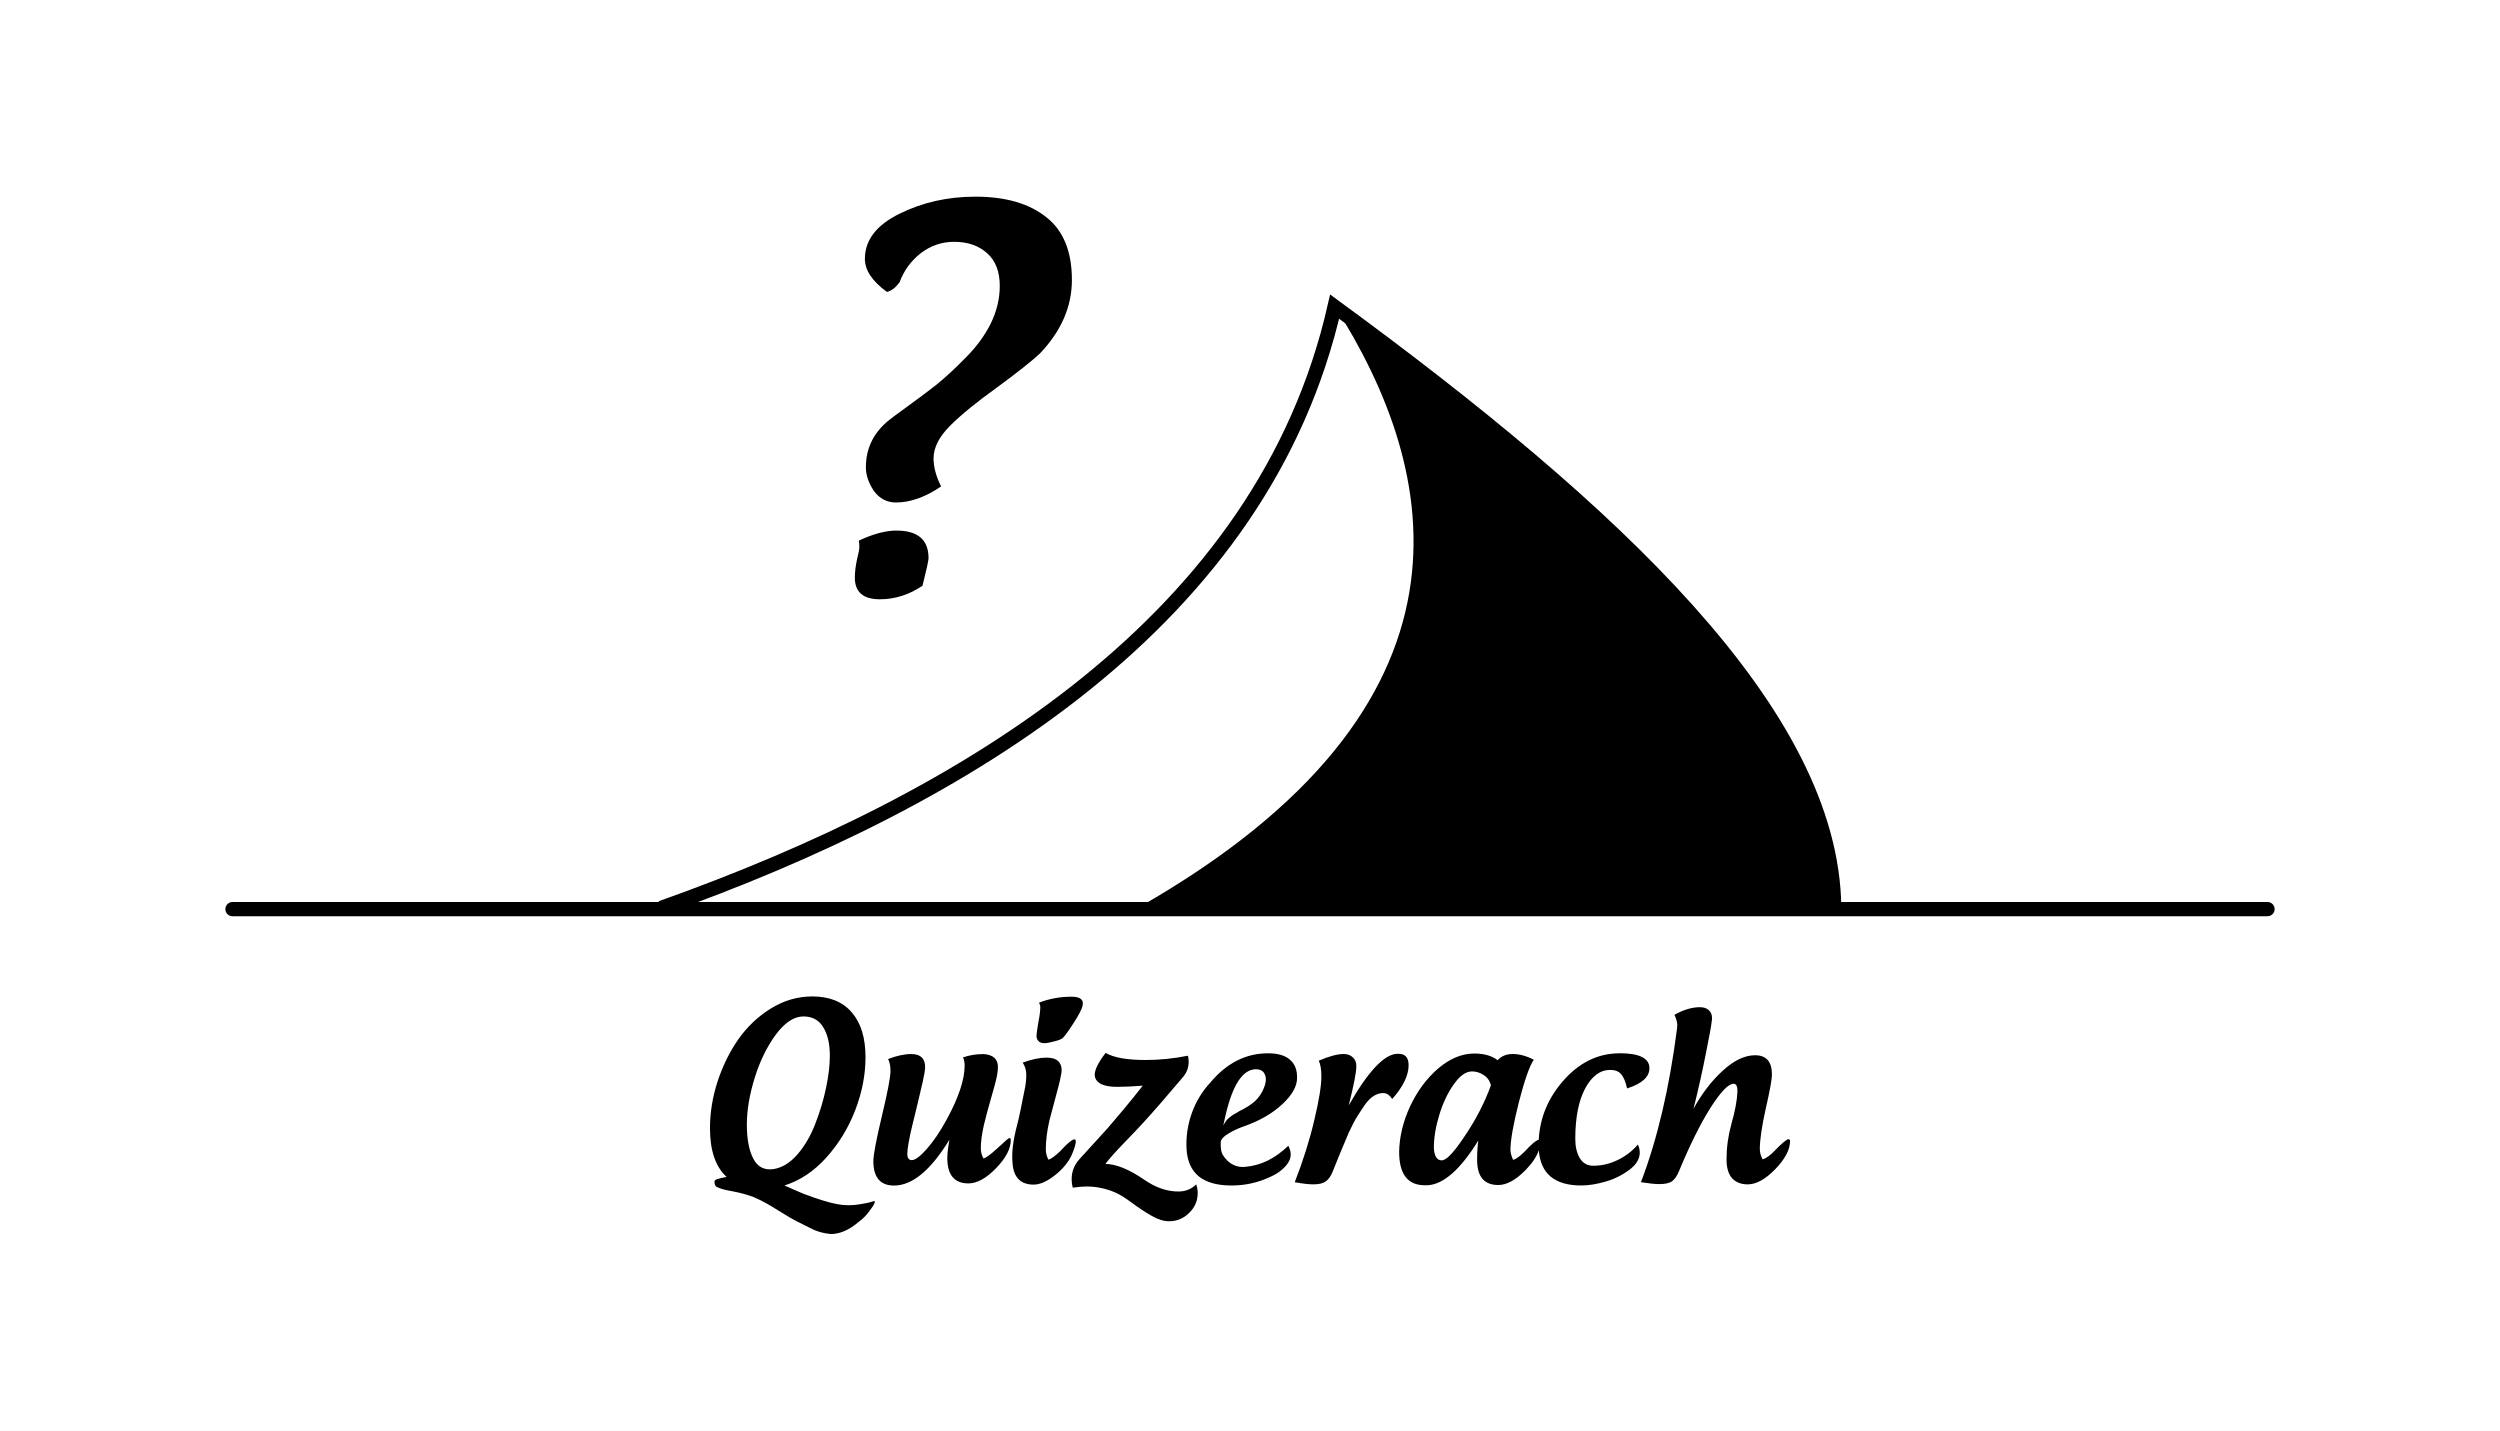
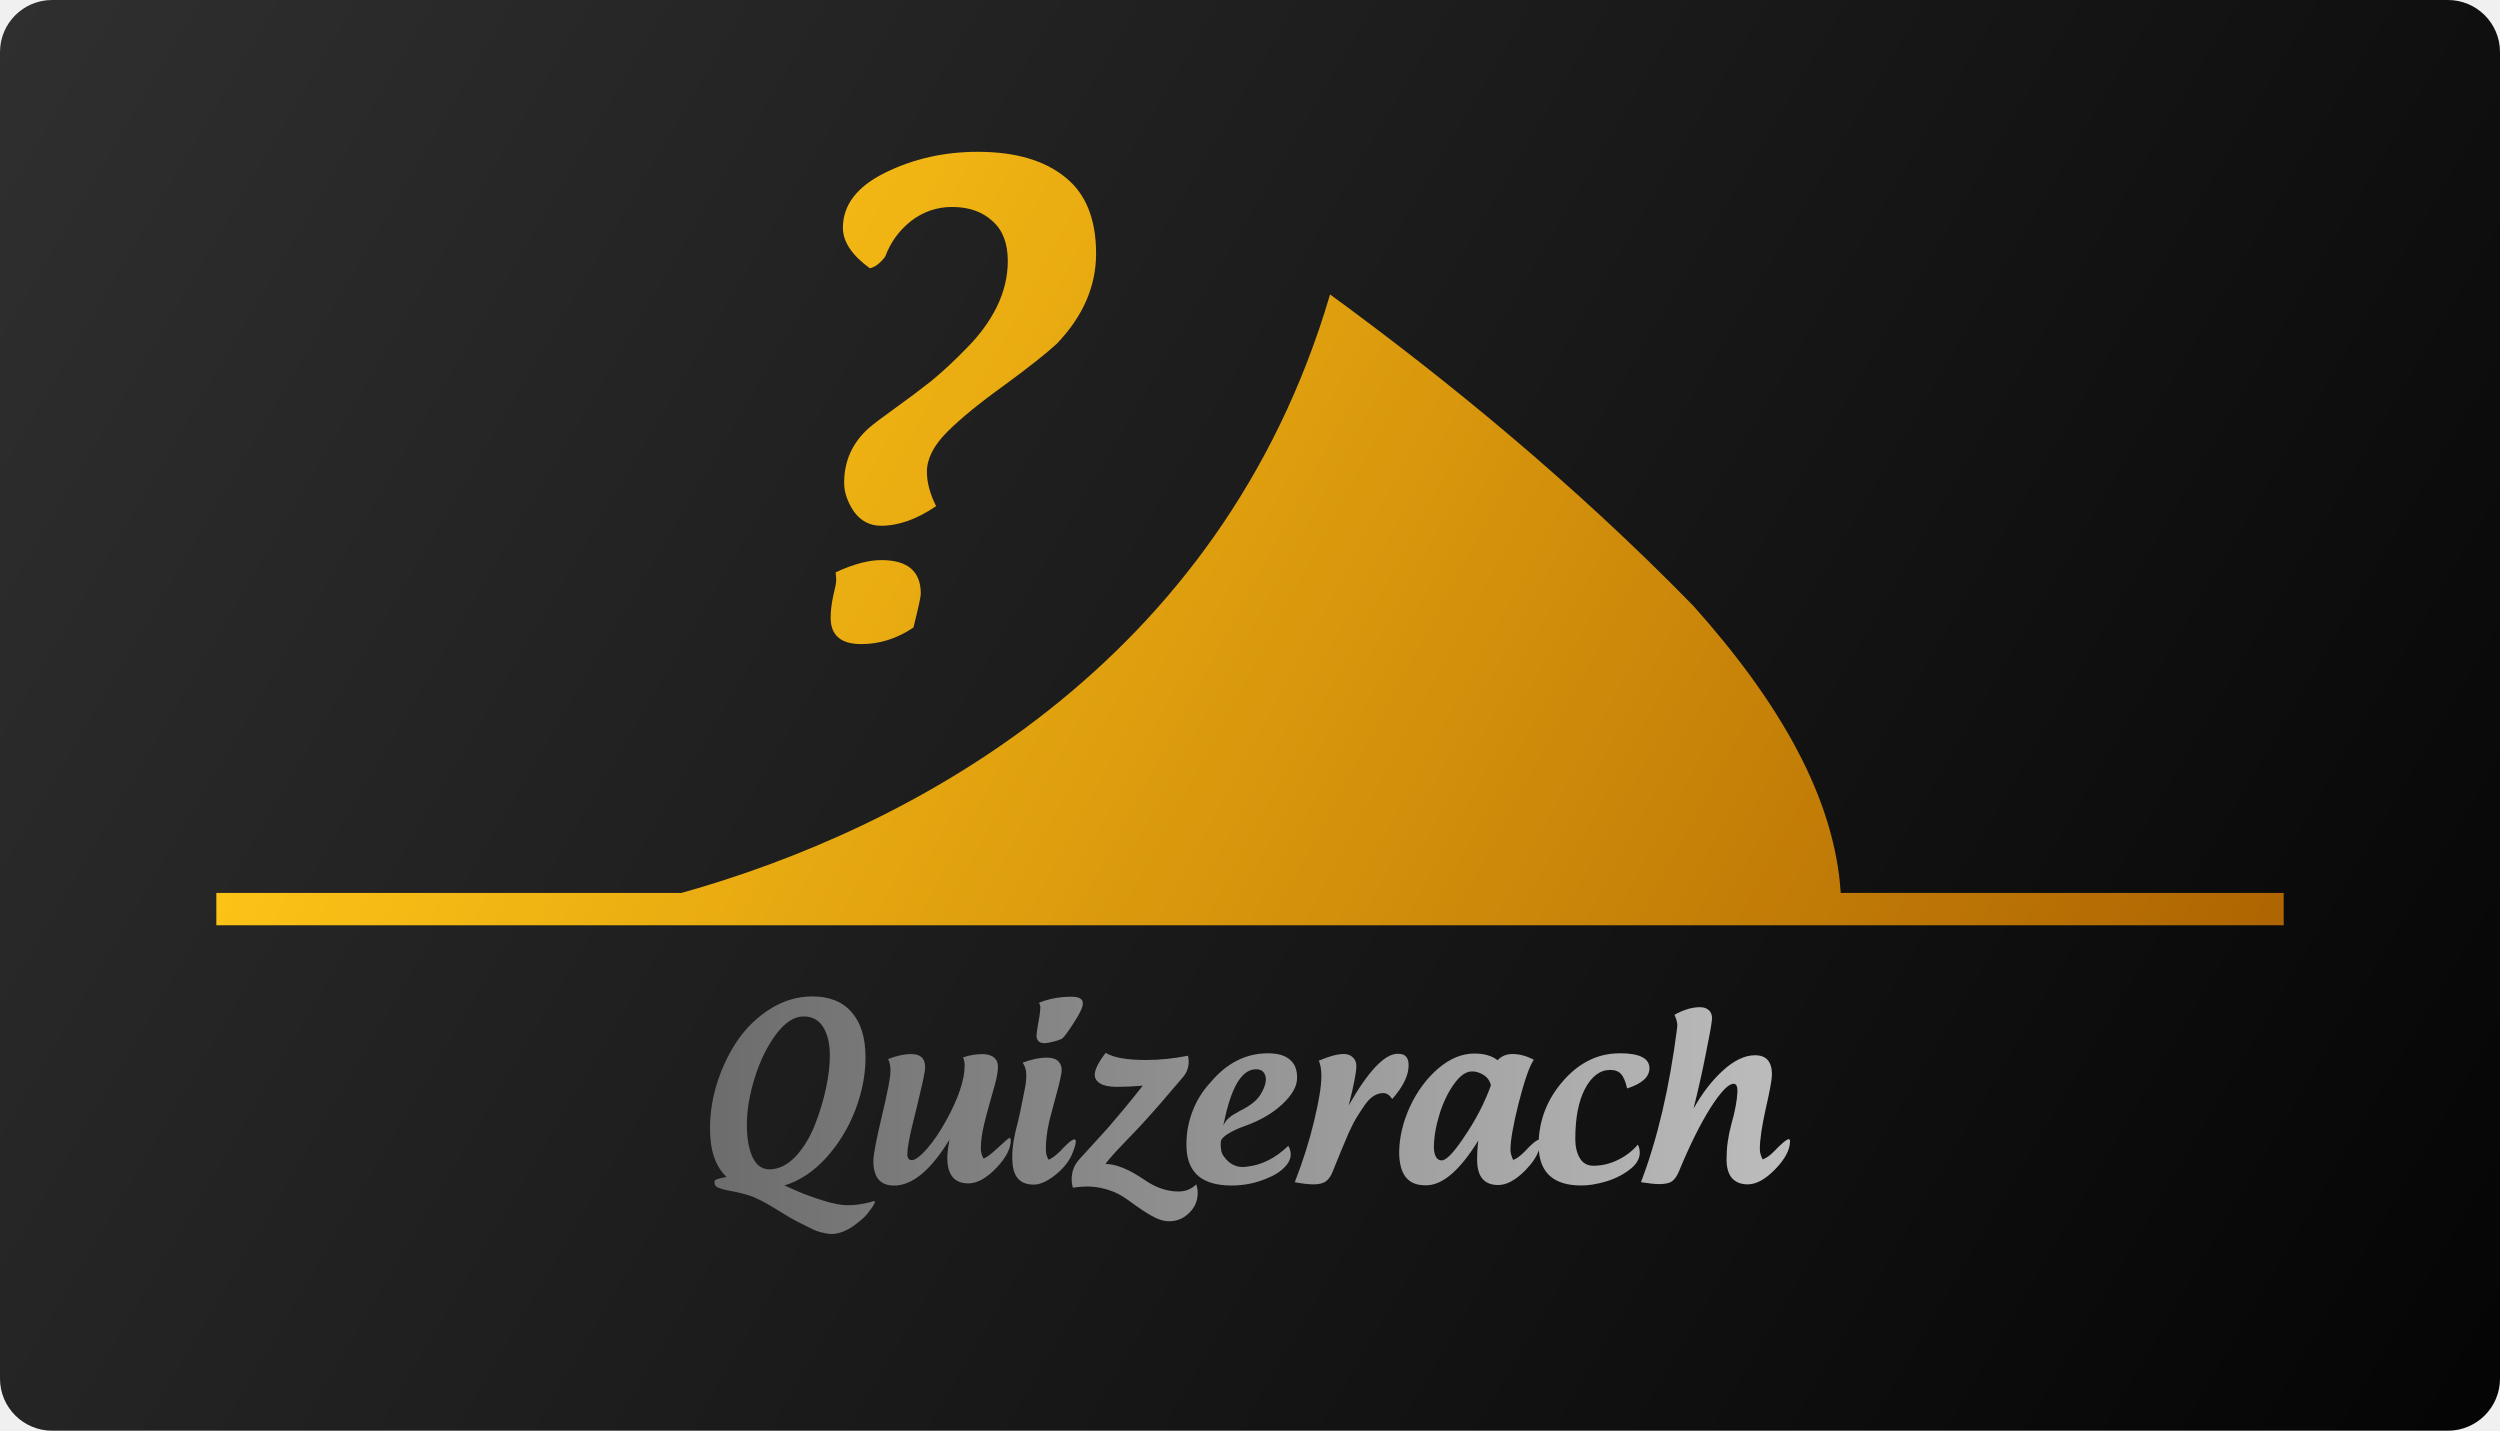
- <svg xmlns="http://www.w3.org/2000/svg" width="92.878mm" height="53.152mm" viewBox="0 0 92.878 53.152" version="1.1" id="svg5">
-   <defs id="defs2" />
-   <rect style="fill:#ffffff;fill-rule:evenodd;stroke:none;stroke-width:1.874;stroke-linecap:round;stroke-linejoin:round;stroke-dasharray:none;stop-color:#000000" id="rect1159" width="92.878" height="53.152" x="0" y="0" />
-   <g id="g1149" transform="translate(121.2865,-1.130215)">
-     <path id="text294" style="font-style:normal;font-variant:normal;font-weight:normal;font-stretch:normal;font-size:8.834px;line-height:1.25;font-family:Androgyne;-inkscape-font-specification:Androgyne;letter-spacing:0px;word-spacing:0px;stroke-width:0.316" d="m -91.12,38.15 c -0.53,0 -1.037,0.147 -1.52,0.442 -0.477,0.294 -0.88,0.674 -1.21,1.139 -0.324,0.465 -0.583,0.989 -0.777,1.573 -0.188,0.583 -0.283,1.163 -0.283,1.74 0,0.83 0.206,1.434 0.618,1.811 -0.147,0.024 -0.271,0.053 -0.371,0.088 -0.053,0.018 -0.08,0.05 -0.08,0.097 0,0.082 0.024,0.141 0.071,0.177 0.106,0.065 0.3,0.121 0.583,0.168 0.306,0.059 0.569,0.129 0.787,0.212 0.171,0.071 0.353,0.162 0.548,0.274 0.065,0.035 0.221,0.13 0.468,0.283 0.253,0.159 0.45,0.274 0.592,0.345 0.065,0.035 0.171,0.088 0.318,0.159 0.147,0.077 0.247,0.127 0.3,0.15 0.059,0.029 0.147,0.062 0.265,0.097 0.124,0.035 0.253,0.059 0.389,0.071 0.336,0 0.677,-0.147 1.025,-0.442 0.171,-0.124 0.312,-0.268 0.424,-0.433 0.094,-0.118 0.156,-0.218 0.186,-0.3 0.006,-0.018 0.003,-0.032 -0.009,-0.044 -0.012,-0.006 -0.027,-0.006 -0.044,0 -0.088,0.029 -0.162,0.05 -0.221,0.061 -0.077,0.018 -0.192,0.038 -0.345,0.062 -0.124,0.018 -0.247,0.026 -0.371,0.026 -0.135,0 -0.277,-0.014 -0.424,-0.044 -0.289,-0.053 -0.698,-0.18 -1.228,-0.38 -0.077,-0.029 -0.315,-0.133 -0.715,-0.31 0.571,-0.177 1.089,-0.521 1.554,-1.034 0.465,-0.518 0.825,-1.107 1.078,-1.767 0.253,-0.66 0.38,-1.313 0.38,-1.961 0,-0.724 -0.171,-1.281 -0.512,-1.67 -0.336,-0.395 -0.828,-0.592 -1.475,-0.592 z m 9.638,0.009 c -0.424,0 -0.825,0.074 -1.201,0.221 0.029,0.077 0.044,0.118 0.044,0.124 0.006,0.13 -0.017,0.33 -0.07,0.601 -0.047,0.271 -0.071,0.441 -0.071,0.512 0,0.088 0.035,0.162 0.106,0.221 0.077,0.053 0.197,0.062 0.362,0.026 0.259,-0.053 0.424,-0.106 0.495,-0.159 0.071,-0.059 0.204,-0.239 0.398,-0.539 0.2,-0.306 0.318,-0.53 0.353,-0.671 0.006,-0.029 0.009,-0.065 0.009,-0.106 -0.012,-0.153 -0.153,-0.23 -0.424,-0.23 z m 23.358,0.389 c -0.3,0 -0.618,0.094 -0.954,0.283 0.071,0.153 0.106,0.288 0.106,0.406 0,0.006 -0.003,0.021 -0.009,0.044 v 0.044 c -0.283,2.214 -0.73,4.123 -1.343,5.725 0.3,0.047 0.527,0.071 0.68,0.071 0.218,0 0.377,-0.035 0.477,-0.106 0.1,-0.077 0.186,-0.2 0.256,-0.371 0.4,-0.966 0.789,-1.75 1.166,-2.35 0.383,-0.601 0.671,-0.901 0.866,-0.901 0.094,0 0.141,0.091 0.141,0.274 -0.012,0.33 -0.088,0.742 -0.229,1.237 -0.118,0.43 -0.177,0.863 -0.177,1.299 0,0.306 0.068,0.539 0.203,0.698 0.141,0.153 0.336,0.23 0.583,0.23 0.318,0 0.66,-0.188 1.025,-0.565 0.365,-0.377 0.548,-0.725 0.548,-1.043 0,-0.047 -0.018,-0.07 -0.053,-0.07 -0.071,0 -0.248,0.147 -0.53,0.441 -0.153,0.159 -0.297,0.262 -0.433,0.31 -0.071,-0.13 -0.106,-0.256 -0.106,-0.38 0,-0.347 0.074,-0.851 0.221,-1.511 0.153,-0.666 0.229,-1.086 0.229,-1.263 0,-0.477 -0.209,-0.716 -0.627,-0.716 -0.383,0 -0.783,0.191 -1.201,0.574 -0.412,0.377 -0.774,0.848 -1.086,1.413 0.177,-0.707 0.33,-1.39 0.459,-2.049 0.135,-0.666 0.209,-1.075 0.221,-1.228 0.006,-0.018 0.009,-0.044 0.009,-0.08 0,-0.135 -0.041,-0.238 -0.124,-0.309 -0.082,-0.071 -0.189,-0.106 -0.318,-0.106 z m -33.314,0.344 c 0.33,0 0.574,0.133 0.733,0.398 0.165,0.259 0.248,0.612 0.248,1.06 0,0.353 -0.047,0.754 -0.142,1.201 -0.094,0.448 -0.227,0.889 -0.397,1.325 -0.165,0.436 -0.386,0.816 -0.662,1.14 -0.277,0.318 -0.577,0.501 -0.901,0.548 -0.336,0.047 -0.583,-0.082 -0.742,-0.389 -0.159,-0.306 -0.239,-0.728 -0.239,-1.263 0,-0.536 0.098,-1.116 0.292,-1.74 0.194,-0.624 0.456,-1.16 0.786,-1.608 0.336,-0.448 0.677,-0.672 1.025,-0.672 z m 11.229,1.352 c -0.271,0.353 -0.407,0.624 -0.407,0.813 0,0.135 0.068,0.244 0.203,0.327 0.135,0.082 0.345,0.124 0.627,0.124 0.265,0 0.583,-0.015 0.954,-0.044 -0.212,0.271 -0.444,0.56 -0.698,0.866 -0.253,0.3 -0.45,0.533 -0.592,0.698 -0.141,0.159 -0.348,0.386 -0.619,0.68 -0.265,0.289 -0.412,0.451 -0.442,0.486 -0.194,0.212 -0.291,0.462 -0.291,0.751 0,0.1 0.014,0.203 0.044,0.309 0.188,-0.029 0.36,-0.044 0.513,-0.044 0.359,0 0.712,0.073 1.06,0.221 0.165,0.071 0.374,0.2 0.627,0.389 0.253,0.188 0.495,0.347 0.725,0.477 0.23,0.135 0.448,0.204 0.654,0.204 0.289,0 0.536,-0.103 0.742,-0.31 0.212,-0.2 0.318,-0.448 0.318,-0.742 0,-0.106 -0.018,-0.212 -0.053,-0.318 -0.183,0.177 -0.403,0.265 -0.662,0.265 -0.424,0 -0.845,-0.144 -1.263,-0.433 -0.565,-0.389 -1.049,-0.586 -1.449,-0.592 0.13,-0.177 0.365,-0.442 0.707,-0.795 0.347,-0.359 0.574,-0.598 0.68,-0.716 0.389,-0.424 0.887,-0.995 1.493,-1.714 0.141,-0.165 0.212,-0.356 0.212,-0.574 0,-0.077 -0.009,-0.15 -0.026,-0.221 -0.53,0.106 -1.051,0.159 -1.564,0.159 -0.707,0 -1.204,-0.088 -1.493,-0.265 z m 6.025,0.018 c -0.819,0 -1.531,0.362 -2.138,1.087 -0.306,0.33 -0.536,0.71 -0.689,1.139 -0.153,0.43 -0.218,0.872 -0.194,1.325 0.024,0.453 0.177,0.795 0.459,1.025 0.283,0.224 0.686,0.335 1.21,0.335 0.495,0 0.96,-0.1 1.396,-0.3 0.283,-0.118 0.503,-0.277 0.662,-0.477 0.171,-0.218 0.189,-0.451 0.053,-0.698 -0.483,0.465 -1.004,0.725 -1.564,0.778 -0.347,0.047 -0.63,-0.089 -0.848,-0.407 -0.077,-0.106 -0.109,-0.277 -0.097,-0.512 0.006,-0.1 0.103,-0.206 0.291,-0.318 0.188,-0.112 0.38,-0.2 0.574,-0.265 0.583,-0.206 1.057,-0.48 1.423,-0.822 0.365,-0.342 0.547,-0.666 0.547,-0.972 0.006,-0.3 -0.082,-0.527 -0.265,-0.68 -0.177,-0.159 -0.451,-0.239 -0.822,-0.239 z m 13.066,0 c -0.807,0 -1.511,0.347 -2.111,1.042 -0.554,0.64 -0.849,1.365 -0.892,2.17 -0.093,0.015 -0.265,0.157 -0.521,0.436 -0.188,0.188 -0.333,0.291 -0.433,0.309 -0.065,-0.147 -0.097,-0.271 -0.097,-0.371 0,-0.347 0.103,-0.933 0.31,-1.758 0.212,-0.825 0.398,-1.355 0.557,-1.59 -0.271,-0.141 -0.533,-0.212 -0.787,-0.212 -0.23,0 -0.415,0.077 -0.557,0.23 -0.212,-0.165 -0.5,-0.248 -0.866,-0.248 -0.459,0 -0.907,0.186 -1.343,0.557 -0.43,0.371 -0.777,0.84 -1.042,1.405 -0.259,0.56 -0.395,1.122 -0.407,1.687 0,0.83 0.318,1.245 0.954,1.245 h 0.097 c 0.595,-0.029 1.225,-0.583 1.89,-1.661 -0.029,0.206 -0.044,0.445 -0.044,0.716 0,0.624 0.262,0.936 0.786,0.936 0.312,0 0.651,-0.186 1.016,-0.557 0.249,-0.257 0.411,-0.501 0.49,-0.734 0.065,0.868 0.587,1.308 1.577,1.308 0.271,0 0.568,-0.047 0.892,-0.141 0.33,-0.094 0.625,-0.239 0.884,-0.433 0.265,-0.194 0.397,-0.409 0.397,-0.645 0,-0.112 -0.024,-0.212 -0.071,-0.3 -0.206,0.241 -0.456,0.433 -0.751,0.574 -0.289,0.141 -0.589,0.212 -0.901,0.212 -0.224,0 -0.392,-0.094 -0.504,-0.283 -0.112,-0.188 -0.168,-0.427 -0.168,-0.715 0,-0.783 0.121,-1.405 0.362,-1.864 0.247,-0.465 0.559,-0.698 0.936,-0.698 0.177,0 0.31,0.05 0.398,0.15 0.094,0.1 0.171,0.279 0.229,0.538 0.554,-0.177 0.83,-0.427 0.83,-0.751 0,-0.371 -0.371,-0.557 -1.113,-0.557 z m -8.251,0.018 c -0.483,0.006 -1.087,0.645 -1.811,1.917 0.188,-0.742 0.283,-1.228 0.283,-1.458 0,-0.141 -0.044,-0.25 -0.132,-0.327 -0.082,-0.082 -0.195,-0.124 -0.336,-0.124 -0.236,0 -0.545,0.083 -0.928,0.248 0.065,0.135 0.097,0.33 0.097,0.583 0,0.353 -0.088,0.898 -0.265,1.635 -0.171,0.73 -0.412,1.496 -0.724,2.297 0.294,0.053 0.524,0.08 0.689,0.08 0.212,0 0.368,-0.038 0.468,-0.115 0.106,-0.077 0.192,-0.2 0.256,-0.371 0.135,-0.336 0.238,-0.589 0.309,-0.76 0.071,-0.177 0.165,-0.4 0.283,-0.671 0.124,-0.271 0.23,-0.474 0.318,-0.609 0.088,-0.141 0.185,-0.289 0.291,-0.442 0.112,-0.153 0.223,-0.262 0.335,-0.327 0.112,-0.065 0.224,-0.097 0.336,-0.097 0.13,0 0.242,0.074 0.336,0.221 0.406,-0.459 0.609,-0.878 0.609,-1.255 0,-0.283 -0.124,-0.424 -0.371,-0.424 z m -18.057,0.009 c -0.259,0 -0.548,0.062 -0.866,0.186 0.059,0.112 0.088,0.262 0.088,0.451 0,0.218 -0.106,0.772 -0.318,1.661 -0.212,0.889 -0.318,1.449 -0.318,1.678 0,0.607 0.257,0.91 0.769,0.91 0.677,0 1.363,-0.568 2.058,-1.705 -0.053,0.289 -0.08,0.515 -0.08,0.68 0,0.63 0.262,0.945 0.786,0.945 0.318,0 0.66,-0.188 1.025,-0.565 0.365,-0.377 0.547,-0.724 0.547,-1.042 0,-0.053 -0.017,-0.08 -0.053,-0.08 -0.024,0 -0.168,0.124 -0.433,0.371 -0.259,0.241 -0.436,0.371 -0.53,0.389 -0.065,-0.118 -0.097,-0.244 -0.097,-0.38 0,-0.118 0.009,-0.244 0.027,-0.38 0.018,-0.141 0.047,-0.303 0.088,-0.486 0.047,-0.183 0.085,-0.333 0.115,-0.451 0.029,-0.118 0.08,-0.298 0.15,-0.539 0.071,-0.247 0.118,-0.415 0.141,-0.503 0.077,-0.277 0.115,-0.498 0.115,-0.662 0,-0.294 -0.18,-0.454 -0.539,-0.477 -0.271,0 -0.524,0.042 -0.76,0.124 0.041,0.082 0.062,0.182 0.062,0.3 0,0.53 -0.227,1.207 -0.68,2.032 -0.236,0.43 -0.477,0.786 -0.725,1.069 -0.247,0.277 -0.433,0.415 -0.557,0.415 -0.112,0 -0.168,-0.076 -0.168,-0.229 0,-0.1 0.017,-0.247 0.053,-0.442 0.035,-0.2 0.077,-0.394 0.124,-0.583 0.047,-0.188 0.112,-0.454 0.194,-0.795 0.082,-0.342 0.15,-0.63 0.203,-0.866 0.059,-0.265 0.088,-0.445 0.088,-0.539 0,-0.324 -0.171,-0.486 -0.512,-0.486 z m 5.018,0.133 c -0.253,0 -0.548,0.062 -0.884,0.186 0.088,0.135 0.133,0.283 0.133,0.442 0,0.171 -0.015,0.33 -0.044,0.477 -0.135,0.701 -0.233,1.16 -0.291,1.378 -0.153,0.571 -0.212,1.045 -0.177,1.422 0.035,0.542 0.298,0.813 0.787,0.813 0.23,0 0.492,-0.115 0.786,-0.345 0.3,-0.236 0.512,-0.495 0.636,-0.777 0.094,-0.224 0.142,-0.383 0.142,-0.477 0,-0.183 -0.195,-0.062 -0.583,0.362 -0.2,0.188 -0.344,0.291 -0.433,0.309 -0.065,-0.118 -0.097,-0.244 -0.097,-0.38 0,-0.324 0.044,-0.68 0.132,-1.069 0.012,-0.041 0.127,-0.474 0.345,-1.299 0.029,-0.106 0.062,-0.253 0.097,-0.442 0.035,-0.194 7.6e-5,-0.348 -0.106,-0.459 -0.088,-0.094 -0.236,-0.141 -0.442,-0.141 z m 7.783,0.433 c 0.153,0 0.259,0.056 0.318,0.167 0.059,0.112 0.065,0.248 0.018,0.407 -0.053,0.177 -0.139,0.339 -0.256,0.486 -0.112,0.141 -0.297,0.283 -0.557,0.424 -0.018,0.006 -0.059,0.026 -0.124,0.061 -0.059,0.035 -0.097,0.059 -0.115,0.071 -0.012,0.006 -0.044,0.024 -0.097,0.053 -0.053,0.029 -0.088,0.053 -0.106,0.07 -0.018,0.012 -0.047,0.035 -0.088,0.071 -0.035,0.029 -0.065,0.059 -0.088,0.088 -0.018,0.024 -0.038,0.053 -0.062,0.088 -0.024,0.035 -0.044,0.073 -0.061,0.115 0.035,-0.165 0.065,-0.297 0.088,-0.397 0.265,-1.137 0.642,-1.705 1.131,-1.705 z m 8.022,0.079 c 0.153,0 0.297,0.044 0.433,0.133 0.135,0.082 0.227,0.209 0.274,0.38 -0.241,0.671 -0.586,1.331 -1.034,1.979 -0.365,0.542 -0.63,0.813 -0.795,0.813 -0.177,0 -0.274,-0.153 -0.292,-0.459 0,-0.383 0.068,-0.795 0.204,-1.237 0.135,-0.442 0.315,-0.819 0.538,-1.131 0.224,-0.318 0.448,-0.477 0.672,-0.477 z" />
-     <path style="fill:none;stroke:#000000;stroke-width:0.529;stroke-linecap:round;stroke-linejoin:miter;stroke-dasharray:none;stroke-opacity:1" d="m -112.649,34.905 h 75.603" id="path454" />
-     <g id="g1129" transform="translate(4.091843)">
-       <path style="fill:#000000;stroke:none;stroke-width:0.265px;stroke-linecap:round;stroke-linejoin:round;stroke-opacity:1" d="m -57.236,34.837 c -0.081,-7.224 -8.245,-14.736 -18.559,-22.341 3.919,6.147 5.895,14.831 -7.272,22.341 z" id="path456" />
-       <path id="path556" style="fill:none;stroke:#000000;stroke-width:0.529;stroke-linecap:butt;stroke-linejoin:miter;stroke-dasharray:none;stroke-opacity:1" d="m -57.236,34.837 c -0.081,-7.224 -8.225,-14.747 -18.559,-22.316 -2.649,11.638 -13.671,18.305 -25.023,22.34" />
-     </g>
-     <path id="text1125" style="font-style:normal;font-variant:normal;font-weight:normal;font-stretch:normal;font-size:18.625px;line-height:1.25;font-family:Androgyne;-inkscape-font-specification:Androgyne;letter-spacing:0px;word-spacing:0px;stroke-width:0.665" d="m -85.058,8.437 c -1.018,0 -1.955,0.211 -2.812,0.634 -0.857,0.422 -1.285,0.981 -1.285,1.676 0,0.422 0.273,0.832 0.82,1.229 0.161,-0.037 0.317,-0.155 0.466,-0.354 0.161,-0.435 0.422,-0.794 0.782,-1.08 0.373,-0.286 0.789,-0.428 1.248,-0.428 0.509,0 0.918,0.143 1.229,0.428 0.31,0.273 0.466,0.677 0.466,1.211 0,0.472 -0.111,0.937 -0.335,1.397 -0.224,0.447 -0.528,0.863 -0.913,1.248 -0.373,0.385 -0.733,0.72 -1.081,1.006 -0.348,0.273 -0.72,0.553 -1.117,0.838 -0.397,0.286 -0.652,0.478 -0.764,0.577 -0.509,0.447 -0.764,1.006 -0.764,1.676 0,0.286 0.1,0.577 0.298,0.875 0.211,0.286 0.484,0.428 0.82,0.428 0.534,0 1.093,-0.199 1.676,-0.596 -0.186,-0.373 -0.28,-0.72 -0.28,-1.043 0,-0.397 0.205,-0.801 0.614,-1.211 0.41,-0.41 0.987,-0.881 1.732,-1.415 0.745,-0.546 1.279,-0.969 1.602,-1.267 0.795,-0.832 1.192,-1.744 1.192,-2.738 0,-1.055 -0.317,-1.831 -0.95,-2.328 -0.633,-0.509 -1.515,-0.764 -2.645,-0.764 z M -87.982,20.841 c -0.397,0 -0.863,0.124 -1.397,0.373 0.012,0.062 0.019,0.143 0.019,0.242 0,0.074 -0.031,0.236 -0.093,0.485 -0.05,0.236 -0.075,0.453 -0.075,0.652 0,0.534 0.31,0.801 0.931,0.801 0.559,0 1.087,-0.168 1.583,-0.503 0.149,-0.596 0.224,-0.938 0.224,-1.025 0,-0.683 -0.398,-1.024 -1.192,-1.024 z" />
-   </g>
+ <svg xmlns="http://www.w3.org/2000/svg" xmlns:xlink="http://www.w3.org/1999/xlink" width="92.878mm" height="53.152mm" viewBox="0 0 92.878 53.152" version="1.1" id="svg5">
+   <defs id="defs2">
+     <linearGradient id="linearGradient1251">
+       <stop style="stop-color:#232323;stop-opacity:1;" offset="0" id="stop1247" />
+       <stop style="stop-color:#ffffff;stop-opacity:1;" offset="1" id="stop1249" />
+     </linearGradient>
+     <linearGradient id="linearGradient1243">
+       <stop style="stop-color:#ffc617;stop-opacity:1;" offset="0" id="stop1239" />
+       <stop style="stop-color:#a75c00;stop-opacity:1;" offset="1" id="stop1241" />
+     </linearGradient>
+     <linearGradient id="linearGradient359">
+       <stop style="stop-color:#343434;stop-opacity:1;" offset="0" id="stop355" />
+       <stop style="stop-color:#000000;stop-opacity:1" offset="1" id="stop357" />
+     </linearGradient>
+     <linearGradient xlink:href="#linearGradient359" id="linearGradient361" x1="-9.913" y1="-7.65" x2="102.543" y2="58.634" gradientUnits="userSpaceOnUse" />
+     <linearGradient xlink:href="#linearGradient1243" id="linearGradient1237" x1="20.079" y1="5.789" x2="87.835" y2="42.227" gradientUnits="userSpaceOnUse" />
+     <linearGradient xlink:href="#linearGradient1251" id="linearGradient1245" x1="-10.171" y1="41.532" x2="99.481" y2="41.532" gradientUnits="userSpaceOnUse" />
+   </defs>
+   <rect style="fill:url(#linearGradient361);fill-opacity:1;fill-rule:evenodd;stroke:none;stroke-width:1.874;stroke-linecap:round;stroke-linejoin:round;stroke-dasharray:none;stop-color:#000000" id="rect1159" width="92.878" height="53.152" x="0" y="0" rx="1.935" ry="1.935" />
+   <path id="text294" style="font-style:normal;font-variant:normal;font-weight:normal;font-stretch:normal;font-size:8.834px;line-height:1.25;font-family:Androgyne;-inkscape-font-specification:Androgyne;letter-spacing:0px;word-spacing:0px;fill:url(#linearGradient1245);stroke-width:0.316;fill-opacity:1" d="m 30.167,37.02 c -0.53,0 -1.037,0.147 -1.52,0.442 -0.477,0.294 -0.88,0.674 -1.21,1.139 -0.324,0.465 -0.583,0.989 -0.777,1.573 -0.188,0.583 -0.283,1.163 -0.283,1.74 0,0.83 0.206,1.434 0.618,1.811 -0.147,0.024 -0.271,0.053 -0.371,0.088 -0.053,0.018 -0.08,0.05 -0.08,0.097 0,0.082 0.024,0.141 0.071,0.177 0.106,0.065 0.3,0.121 0.583,0.168 0.306,0.059 0.569,0.129 0.787,0.212 0.171,0.071 0.353,0.162 0.548,0.274 0.065,0.035 0.221,0.13 0.468,0.283 0.253,0.159 0.45,0.274 0.592,0.345 0.065,0.035 0.171,0.088 0.318,0.159 0.147,0.077 0.247,0.127 0.3,0.15 0.059,0.029 0.147,0.062 0.265,0.097 0.124,0.035 0.253,0.059 0.389,0.071 0.336,0 0.677,-0.147 1.025,-0.442 0.171,-0.124 0.312,-0.268 0.424,-0.433 0.094,-0.118 0.156,-0.218 0.186,-0.3 0.006,-0.018 0.003,-0.032 -0.009,-0.044 -0.012,-0.006 -0.027,-0.006 -0.044,0 -0.088,0.029 -0.162,0.05 -0.221,0.061 -0.077,0.018 -0.192,0.038 -0.345,0.062 -0.124,0.018 -0.247,0.026 -0.371,0.026 -0.135,0 -0.277,-0.014 -0.424,-0.044 -0.289,-0.053 -0.698,-0.18 -1.228,-0.38 -0.077,-0.029 -0.315,-0.133 -0.715,-0.31 0.571,-0.177 1.089,-0.521 1.554,-1.034 0.465,-0.518 0.825,-1.107 1.078,-1.767 0.253,-0.66 0.38,-1.313 0.38,-1.961 0,-0.724 -0.171,-1.281 -0.512,-1.67 -0.336,-0.395 -0.828,-0.592 -1.475,-0.592 z m 9.638,0.009 c -0.424,0 -0.825,0.074 -1.201,0.221 0.029,0.077 0.044,0.118 0.044,0.124 0.006,0.13 -0.017,0.33 -0.07,0.601 -0.047,0.271 -0.071,0.441 -0.071,0.512 0,0.088 0.035,0.162 0.106,0.221 0.077,0.053 0.197,0.062 0.362,0.026 0.259,-0.053 0.424,-0.106 0.495,-0.159 0.071,-0.059 0.204,-0.239 0.398,-0.539 0.2,-0.306 0.318,-0.53 0.353,-0.671 0.006,-0.029 0.009,-0.065 0.009,-0.106 -0.012,-0.153 -0.153,-0.23 -0.424,-0.23 z m 23.358,0.389 c -0.3,0 -0.618,0.094 -0.954,0.283 0.071,0.153 0.106,0.288 0.106,0.406 0,0.006 -0.003,0.021 -0.009,0.044 v 0.044 c -0.283,2.214 -0.73,4.123 -1.343,5.725 0.3,0.047 0.527,0.071 0.68,0.071 0.218,0 0.377,-0.035 0.477,-0.106 0.1,-0.077 0.186,-0.2 0.256,-0.371 0.4,-0.966 0.789,-1.75 1.166,-2.35 0.383,-0.601 0.671,-0.901 0.866,-0.901 0.094,0 0.141,0.091 0.141,0.274 -0.012,0.33 -0.088,0.742 -0.229,1.237 -0.118,0.43 -0.177,0.863 -0.177,1.299 0,0.306 0.068,0.539 0.203,0.698 0.141,0.153 0.336,0.23 0.583,0.23 0.318,0 0.66,-0.188 1.025,-0.565 0.365,-0.377 0.548,-0.725 0.548,-1.043 0,-0.047 -0.018,-0.07 -0.053,-0.07 -0.071,0 -0.248,0.147 -0.53,0.441 -0.153,0.159 -0.297,0.262 -0.433,0.31 -0.071,-0.13 -0.106,-0.256 -0.106,-0.38 0,-0.347 0.074,-0.851 0.221,-1.511 0.153,-0.666 0.229,-1.086 0.229,-1.263 0,-0.477 -0.209,-0.716 -0.627,-0.716 -0.383,0 -0.783,0.191 -1.201,0.574 -0.412,0.377 -0.774,0.848 -1.086,1.413 0.177,-0.707 0.33,-1.39 0.459,-2.049 0.135,-0.666 0.209,-1.075 0.221,-1.228 0.006,-0.018 0.009,-0.044 0.009,-0.08 0,-0.135 -0.041,-0.238 -0.124,-0.309 -0.082,-0.071 -0.189,-0.106 -0.318,-0.106 z m -33.314,0.344 c 0.33,0 0.574,0.133 0.733,0.398 0.165,0.259 0.248,0.612 0.248,1.06 0,0.353 -0.047,0.754 -0.142,1.201 -0.094,0.448 -0.227,0.889 -0.397,1.325 -0.165,0.436 -0.386,0.816 -0.662,1.14 -0.277,0.318 -0.577,0.501 -0.901,0.548 -0.336,0.047 -0.583,-0.082 -0.742,-0.389 -0.159,-0.306 -0.239,-0.728 -0.239,-1.263 0,-0.536 0.098,-1.116 0.292,-1.74 0.194,-0.624 0.456,-1.16 0.786,-1.608 0.336,-0.448 0.677,-0.672 1.025,-0.672 z m 11.229,1.352 c -0.271,0.353 -0.407,0.624 -0.407,0.813 0,0.135 0.068,0.244 0.203,0.327 0.135,0.082 0.345,0.124 0.627,0.124 0.265,0 0.583,-0.015 0.954,-0.044 -0.212,0.271 -0.444,0.56 -0.698,0.866 -0.253,0.3 -0.45,0.533 -0.592,0.698 -0.141,0.159 -0.348,0.386 -0.619,0.68 -0.265,0.289 -0.412,0.451 -0.442,0.486 -0.194,0.212 -0.291,0.462 -0.291,0.751 0,0.1 0.014,0.203 0.044,0.309 0.188,-0.029 0.36,-0.044 0.513,-0.044 0.359,0 0.712,0.073 1.06,0.221 0.165,0.071 0.374,0.2 0.627,0.389 0.253,0.188 0.495,0.347 0.725,0.477 0.23,0.135 0.448,0.204 0.654,0.204 0.289,0 0.536,-0.103 0.742,-0.31 0.212,-0.2 0.318,-0.448 0.318,-0.742 0,-0.106 -0.018,-0.212 -0.053,-0.318 -0.183,0.177 -0.403,0.265 -0.662,0.265 -0.424,0 -0.845,-0.144 -1.263,-0.433 -0.565,-0.389 -1.049,-0.586 -1.449,-0.592 0.13,-0.177 0.365,-0.442 0.707,-0.795 0.347,-0.359 0.574,-0.598 0.68,-0.716 0.389,-0.424 0.887,-0.995 1.493,-1.714 0.141,-0.165 0.212,-0.356 0.212,-0.574 0,-0.077 -0.009,-0.15 -0.026,-0.221 -0.53,0.106 -1.051,0.159 -1.564,0.159 -0.707,0 -1.204,-0.088 -1.493,-0.265 z m 6.025,0.018 c -0.819,0 -1.531,0.362 -2.138,1.087 -0.306,0.33 -0.536,0.71 -0.689,1.139 -0.153,0.43 -0.218,0.872 -0.194,1.325 0.024,0.453 0.177,0.795 0.459,1.025 0.283,0.224 0.686,0.335 1.21,0.335 0.495,0 0.96,-0.1 1.396,-0.3 0.283,-0.118 0.503,-0.277 0.662,-0.477 0.171,-0.218 0.189,-0.451 0.053,-0.698 -0.483,0.465 -1.004,0.725 -1.564,0.778 -0.347,0.047 -0.63,-0.089 -0.848,-0.407 -0.077,-0.106 -0.109,-0.277 -0.097,-0.512 0.006,-0.1 0.103,-0.206 0.291,-0.318 0.188,-0.112 0.38,-0.2 0.574,-0.265 0.583,-0.206 1.057,-0.48 1.423,-0.822 0.365,-0.342 0.547,-0.666 0.547,-0.972 0.006,-0.3 -0.082,-0.527 -0.265,-0.68 -0.177,-0.159 -0.451,-0.239 -0.822,-0.239 z m 13.066,0 c -0.807,0 -1.511,0.347 -2.111,1.042 -0.554,0.64 -0.849,1.365 -0.892,2.17 -0.093,0.015 -0.265,0.157 -0.521,0.436 -0.188,0.188 -0.333,0.291 -0.433,0.309 -0.065,-0.147 -0.097,-0.271 -0.097,-0.371 0,-0.347 0.103,-0.933 0.31,-1.758 0.212,-0.825 0.398,-1.355 0.557,-1.59 -0.271,-0.141 -0.533,-0.212 -0.787,-0.212 -0.23,0 -0.415,0.077 -0.557,0.23 -0.212,-0.165 -0.5,-0.248 -0.866,-0.248 -0.459,0 -0.907,0.186 -1.343,0.557 -0.43,0.371 -0.777,0.84 -1.042,1.405 -0.259,0.56 -0.395,1.122 -0.407,1.687 0,0.83 0.318,1.245 0.954,1.245 h 0.097 c 0.595,-0.029 1.225,-0.583 1.89,-1.661 -0.029,0.206 -0.044,0.445 -0.044,0.716 0,0.624 0.262,0.936 0.786,0.936 0.312,0 0.651,-0.186 1.016,-0.557 0.249,-0.257 0.411,-0.501 0.49,-0.734 0.065,0.868 0.587,1.308 1.577,1.308 0.271,0 0.568,-0.047 0.892,-0.141 0.33,-0.094 0.625,-0.239 0.884,-0.433 0.265,-0.194 0.397,-0.409 0.397,-0.645 0,-0.112 -0.024,-0.212 -0.071,-0.3 -0.206,0.241 -0.456,0.433 -0.751,0.574 -0.289,0.141 -0.589,0.212 -0.901,0.212 -0.224,0 -0.392,-0.094 -0.504,-0.283 -0.112,-0.188 -0.168,-0.427 -0.168,-0.715 0,-0.783 0.121,-1.405 0.362,-1.864 0.247,-0.465 0.559,-0.698 0.936,-0.698 0.177,0 0.31,0.05 0.398,0.15 0.094,0.1 0.171,0.279 0.229,0.538 0.554,-0.177 0.83,-0.427 0.83,-0.751 0,-0.371 -0.371,-0.557 -1.113,-0.557 z m -8.251,0.018 c -0.483,0.006 -1.087,0.645 -1.811,1.917 0.188,-0.742 0.283,-1.228 0.283,-1.458 0,-0.141 -0.044,-0.25 -0.132,-0.327 -0.082,-0.082 -0.195,-0.124 -0.336,-0.124 -0.236,0 -0.545,0.083 -0.928,0.248 0.065,0.135 0.097,0.33 0.097,0.583 0,0.353 -0.088,0.898 -0.265,1.635 -0.171,0.73 -0.412,1.496 -0.724,2.297 0.294,0.053 0.524,0.08 0.689,0.08 0.212,0 0.368,-0.038 0.468,-0.115 0.106,-0.077 0.192,-0.2 0.256,-0.371 0.135,-0.336 0.238,-0.589 0.309,-0.76 0.071,-0.177 0.165,-0.4 0.283,-0.671 0.124,-0.271 0.23,-0.474 0.318,-0.609 0.088,-0.141 0.185,-0.289 0.291,-0.442 0.112,-0.153 0.223,-0.262 0.335,-0.327 0.112,-0.065 0.224,-0.097 0.336,-0.097 0.13,0 0.242,0.074 0.336,0.221 0.406,-0.459 0.609,-0.878 0.609,-1.255 0,-0.283 -0.124,-0.424 -0.371,-0.424 z m -18.057,0.009 c -0.259,0 -0.548,0.062 -0.866,0.186 0.059,0.112 0.088,0.262 0.088,0.451 0,0.218 -0.106,0.772 -0.318,1.661 -0.212,0.889 -0.318,1.449 -0.318,1.678 0,0.607 0.257,0.91 0.769,0.91 0.677,0 1.363,-0.568 2.058,-1.705 -0.053,0.289 -0.08,0.515 -0.08,0.68 0,0.63 0.262,0.945 0.786,0.945 0.318,0 0.66,-0.188 1.025,-0.565 0.365,-0.377 0.547,-0.724 0.547,-1.042 0,-0.053 -0.017,-0.08 -0.053,-0.08 -0.024,0 -0.168,0.124 -0.433,0.371 -0.259,0.241 -0.436,0.371 -0.53,0.389 -0.065,-0.118 -0.097,-0.244 -0.097,-0.38 0,-0.118 0.009,-0.244 0.027,-0.38 0.018,-0.141 0.047,-0.303 0.088,-0.486 0.047,-0.183 0.085,-0.333 0.115,-0.451 0.029,-0.118 0.08,-0.298 0.15,-0.539 0.071,-0.247 0.118,-0.415 0.141,-0.503 0.077,-0.277 0.115,-0.498 0.115,-0.662 0,-0.294 -0.18,-0.454 -0.539,-0.477 -0.271,0 -0.524,0.042 -0.76,0.124 0.041,0.082 0.062,0.182 0.062,0.3 0,0.53 -0.227,1.207 -0.68,2.032 -0.236,0.43 -0.477,0.786 -0.725,1.069 -0.247,0.277 -0.433,0.415 -0.557,0.415 -0.112,0 -0.168,-0.076 -0.168,-0.229 0,-0.1 0.017,-0.247 0.053,-0.442 0.035,-0.2 0.077,-0.394 0.124,-0.583 0.047,-0.188 0.112,-0.454 0.194,-0.795 0.082,-0.342 0.15,-0.63 0.203,-0.866 0.059,-0.265 0.088,-0.445 0.088,-0.539 0,-0.324 -0.171,-0.486 -0.512,-0.486 z m 5.018,0.133 c -0.253,0 -0.548,0.062 -0.884,0.186 0.088,0.135 0.133,0.283 0.133,0.442 0,0.171 -0.015,0.33 -0.044,0.477 -0.135,0.701 -0.233,1.16 -0.291,1.378 -0.153,0.571 -0.212,1.045 -0.177,1.422 0.035,0.542 0.298,0.813 0.787,0.813 0.23,0 0.492,-0.115 0.786,-0.345 0.3,-0.236 0.512,-0.495 0.636,-0.777 0.094,-0.224 0.142,-0.383 0.142,-0.477 0,-0.183 -0.195,-0.062 -0.583,0.362 -0.2,0.188 -0.344,0.291 -0.433,0.309 -0.065,-0.118 -0.097,-0.244 -0.097,-0.38 0,-0.324 0.044,-0.68 0.132,-1.069 0.012,-0.041 0.127,-0.474 0.345,-1.299 0.029,-0.106 0.062,-0.253 0.097,-0.442 0.035,-0.194 7.6e-5,-0.348 -0.106,-0.459 -0.088,-0.094 -0.236,-0.141 -0.442,-0.141 z m 7.783,0.433 c 0.153,0 0.259,0.056 0.318,0.167 0.059,0.112 0.065,0.248 0.018,0.407 -0.053,0.177 -0.139,0.339 -0.256,0.486 -0.112,0.141 -0.297,0.283 -0.557,0.424 -0.018,0.006 -0.059,0.026 -0.124,0.061 -0.059,0.035 -0.097,0.059 -0.115,0.071 -0.012,0.006 -0.044,0.024 -0.097,0.053 -0.053,0.029 -0.088,0.053 -0.106,0.07 -0.018,0.012 -0.047,0.035 -0.088,0.071 -0.035,0.029 -0.065,0.059 -0.088,0.088 -0.018,0.024 -0.038,0.053 -0.062,0.088 -0.024,0.035 -0.044,0.073 -0.061,0.115 0.035,-0.165 0.065,-0.297 0.088,-0.397 0.265,-1.137 0.642,-1.705 1.131,-1.705 z m 8.022,0.079 c 0.153,0 0.297,0.044 0.433,0.133 0.135,0.082 0.227,0.209 0.274,0.38 -0.241,0.671 -0.586,1.331 -1.034,1.979 -0.365,0.542 -0.63,0.813 -0.795,0.813 -0.177,0 -0.274,-0.153 -0.292,-0.459 0,-0.383 0.068,-0.795 0.204,-1.237 0.135,-0.442 0.315,-0.819 0.538,-1.131 0.224,-0.318 0.448,-0.477 0.672,-0.477 z" />
+   <path id="path1180" style="color:#000000;fill:url(#linearGradient1237);fill-opacity:1;stroke-width:1.2;stroke-linecap:square;-inkscape-stroke:none" d="m 36.326,5.64 c -1.245,0 -2.391,0.258 -3.439,0.775 -1.048,0.516 -1.572,1.199 -1.572,2.049 0,0.516 0.334,1.017 1.002,1.503 0.197,-0.046 0.387,-0.19 0.569,-0.433 0.197,-0.531 0.516,-0.971 0.957,-1.321 0.455,-0.349 0.964,-0.524 1.526,-0.524 0.623,0 1.123,0.175 1.503,0.524 0.38,0.334 0.569,0.828 0.569,1.481 0,0.577 -0.136,1.146 -0.409,1.708 -0.273,0.547 -0.645,1.055 -1.116,1.526 -0.455,0.471 -0.896,0.88 -1.321,1.23 -0.425,0.334 -0.88,0.676 -1.366,1.025 -0.486,0.349 -0.797,0.584 -0.934,0.706 -0.623,0.547 -0.934,1.23 -0.934,2.05 0,0.349 0.122,0.706 0.365,1.07 0.258,0.349 0.592,0.524 1.002,0.524 0.653,0 1.336,-0.243 2.05,-0.729 -0.228,-0.455 -0.342,-0.88 -0.342,-1.275 0,-0.486 0.25,-0.979 0.751,-1.481 0.501,-0.501 1.207,-1.078 2.118,-1.731 0.911,-0.668 1.564,-1.184 1.959,-1.549 0.972,-1.017 1.457,-2.133 1.457,-3.348 0,-1.291 -0.387,-2.239 -1.161,-2.847 C 38.786,5.952 37.708,5.64 36.326,5.64 Z M 49.414,10.939 C 45.341,24.767 33.725,30.82 25.315,33.174 H 8.637 8.037 v 1.201 H 8.637 84.24 84.842 V 33.174 H 84.24 68.385 C 68.161,29.638 66.104,26.078 62.904,22.502 58.452,17.945 53.745,14.103 49.414,10.939 Z m -16.663,9.869 c -0.486,0 -1.055,0.152 -1.708,0.456 0.015,0.076 0.023,0.174 0.023,0.296 0,0.091 -0.038,0.289 -0.114,0.593 -0.061,0.288 -0.092,0.554 -0.092,0.797 0,0.653 0.38,0.979 1.139,0.979 0.683,0 1.329,-0.205 1.936,-0.615 0.182,-0.729 0.274,-1.147 0.274,-1.253 0,-0.835 -0.486,-1.252 -1.458,-1.252 z" />
</svg>
